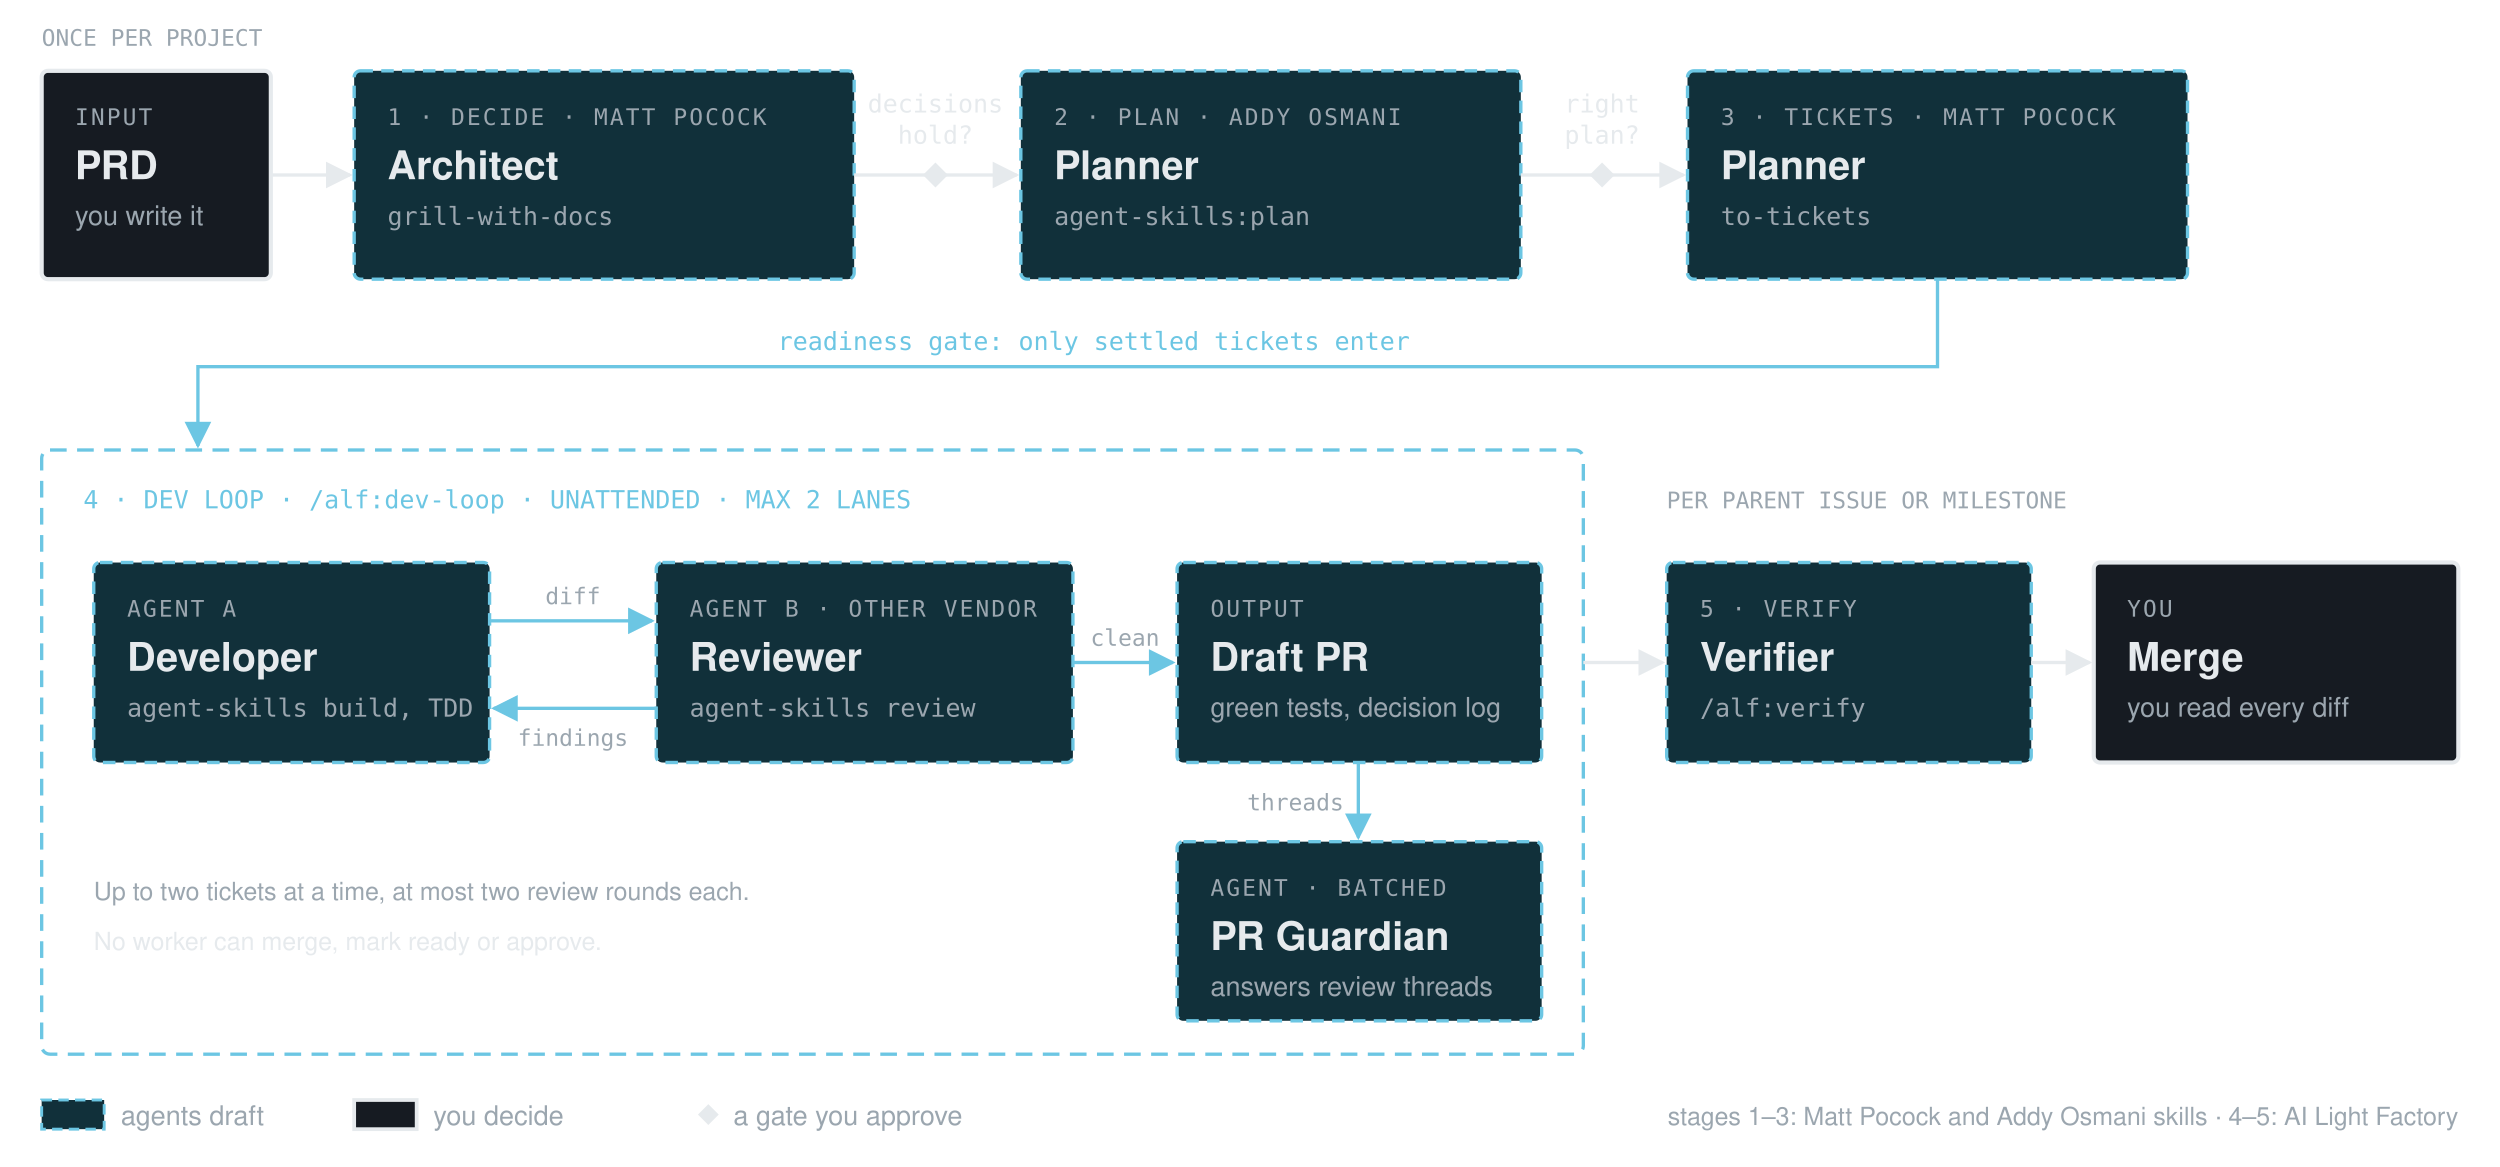
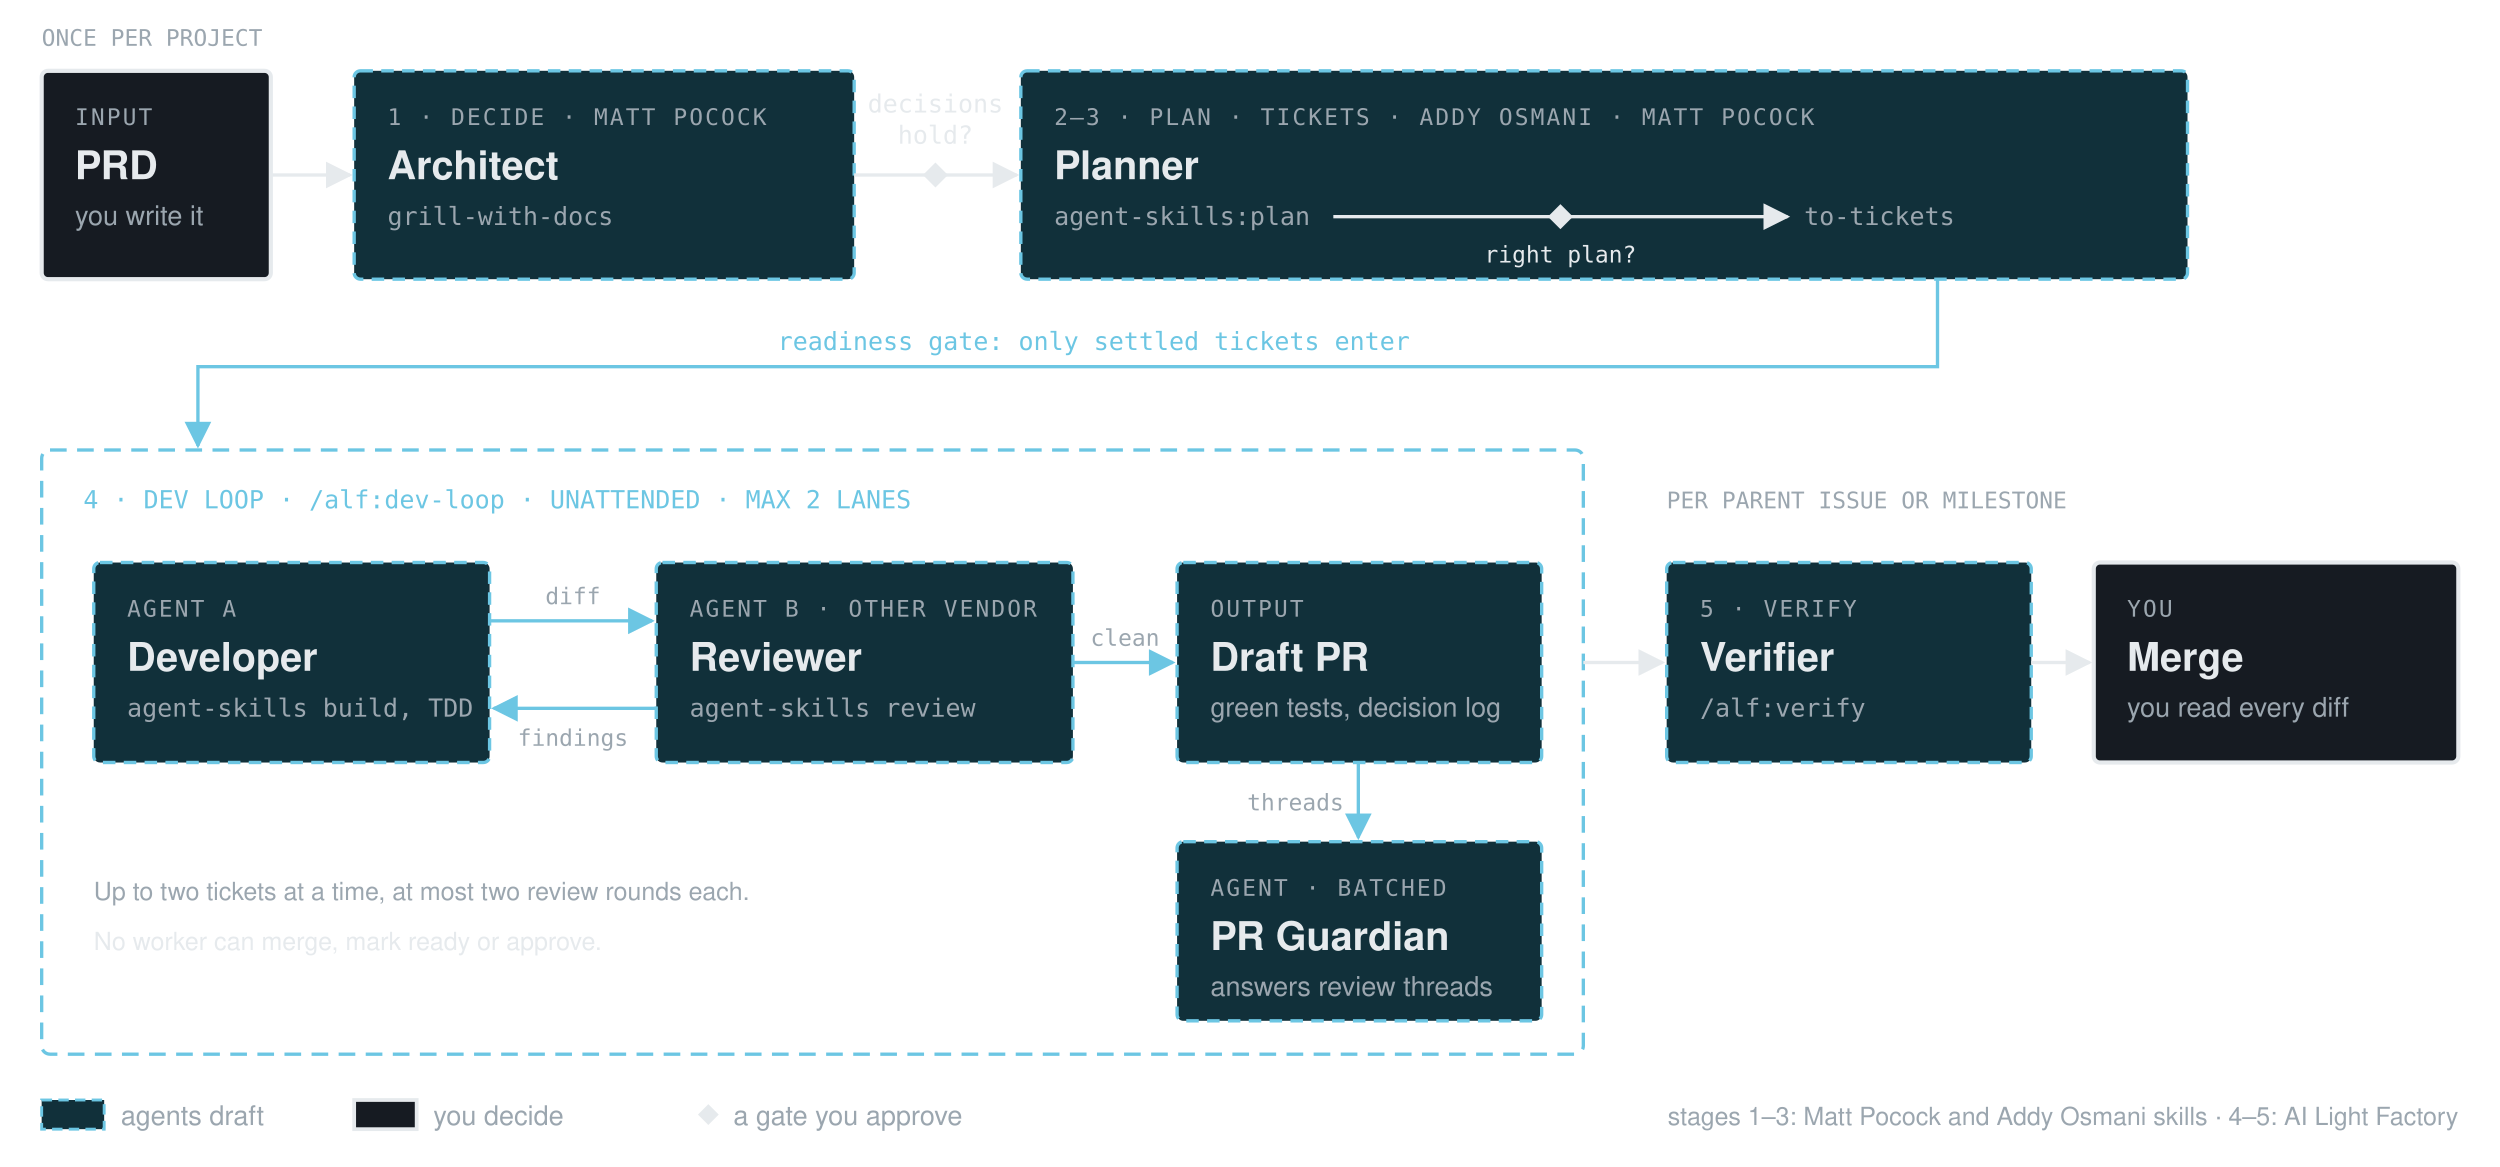
<svg xmlns="http://www.w3.org/2000/svg" width="1200" height="560" viewBox="0 0 1200 560" role="img" aria-label="AI Light Factory: you write a PRD; the Architect (grill-with-docs) settles decisions; the Planner writes the plan (agent-skills plan) and opens tickets with blocking edges (to-tickets); the dev loop runs a Developer, a Reviewer from another vendor and a PR Guardian to a draft PR; the Verifier (/alf:verify) checks every flag state; you merge.">
  <defs>
    <marker id="ah-ink" viewBox="0 0 10 10" refX="9" refY="5" markerWidth="8" markerHeight="8" orient="auto-start-reverse">
      <path d="M0 0 L10 5 L0 10 z" fill="#E6EAED" />
    </marker>
    <marker id="ah-blue" viewBox="0 0 10 10" refX="9" refY="5" markerWidth="8" markerHeight="8" orient="auto-start-reverse">
      <path d="M0 0 L10 5 L0 10 z" fill="#6CC6E3" />
    </marker>
  </defs>
  <text x="20" y="22" text-anchor="start" font-family="ui-monospace, SFMono-Regular, Menlo, Consolas, monospace" font-size="11" fill="#9BA6AF">ONCE PER PROJECT</text>
  <rect x="20" y="34" width="110" height="100" rx="3" fill="#161B22" stroke="#E6EAED" stroke-width="2" />
  <text x="36" y="60" font-family="ui-monospace, SFMono-Regular, Menlo, Consolas, monospace" font-size="11" letter-spacing="1" fill="#9BA6AF">INPUT</text>
  <text x="36" y="86" font-family="-apple-system, BlinkMacSystemFont, 'Segoe UI', Helvetica, Arial, sans-serif" font-size="19" font-weight="700" fill="#E6EAED">PRD</text>
  <text x="36" y="108" font-family="-apple-system, BlinkMacSystemFont, 'Segoe UI', Helvetica, Arial, sans-serif" font-size="13" fill="#9BA6AF">you write it</text>
  <line x1="130" y1="84" x2="168" y2="84" stroke="#E6EAED" stroke-width="1.6" marker-end="url(#ah-ink)" />
  <rect x="170" y="34" width="240" height="100" rx="3" fill="#11303A" stroke="#6CC6E3" stroke-width="1.6" stroke-dasharray="6 4" />
  <text x="186" y="60" font-family="ui-monospace, SFMono-Regular, Menlo, Consolas, monospace" font-size="11" letter-spacing="1" fill="#9BA6AF">1 · DECIDE · MATT POCOCK</text>
  <text x="186" y="86" font-family="-apple-system, BlinkMacSystemFont, 'Segoe UI', Helvetica, Arial, sans-serif" font-size="19" font-weight="700" fill="#E6EAED">Architect</text>
  <text x="186" y="108" font-family="ui-monospace, SFMono-Regular, Menlo, Consolas, monospace" font-size="12" fill="#9BA6AF">grill-with-docs</text>
  <line x1="410" y1="84" x2="488" y2="84" stroke="#E6EAED" stroke-width="1.6" marker-end="url(#ah-ink)" />
  <path d="M443.0 84 l6 -6 l6 6 l-6 6 z" fill="#E6EAED" />
  <text x="449.0" y="54" text-anchor="middle" font-family="ui-monospace, SFMono-Regular, Menlo, Consolas, monospace" font-size="12" fill="#E6EAED">decisions</text>
  <text x="449.0" y="69" text-anchor="middle" font-family="ui-monospace, SFMono-Regular, Menlo, Consolas, monospace" font-size="12" fill="#E6EAED">hold?</text>
-   <rect x="490" y="34" width="240" height="100" rx="3" fill="#11303A" stroke="#6CC6E3" stroke-width="1.6" stroke-dasharray="6 4" />
-   <text x="506" y="60" font-family="ui-monospace, SFMono-Regular, Menlo, Consolas, monospace" font-size="11" letter-spacing="1" fill="#9BA6AF">2 · PLAN · ADDY OSMANI</text>
+   <rect x="490" y="34" width="560" height="100" rx="3" fill="#11303A" stroke="#6CC6E3" stroke-width="1.6" stroke-dasharray="6 4" />
+   <text x="506" y="60" font-family="ui-monospace, SFMono-Regular, Menlo, Consolas, monospace" font-size="11" letter-spacing="1" fill="#9BA6AF">2–3 · PLAN · TICKETS · ADDY OSMANI · MATT POCOCK</text>
  <text x="506" y="86" font-family="-apple-system, BlinkMacSystemFont, 'Segoe UI', Helvetica, Arial, sans-serif" font-size="19" font-weight="700" fill="#E6EAED">Planner</text>
  <text x="506" y="108" font-family="ui-monospace, SFMono-Regular, Menlo, Consolas, monospace" font-size="12" fill="#9BA6AF">agent-skills:plan</text>
-   <line x1="730" y1="84" x2="808" y2="84" stroke="#E6EAED" stroke-width="1.6" marker-end="url(#ah-ink)" />
-   <path d="M763.0 84 l6 -6 l6 6 l-6 6 z" fill="#E6EAED" />
-   <text x="769.0" y="54" text-anchor="middle" font-family="ui-monospace, SFMono-Regular, Menlo, Consolas, monospace" font-size="12" fill="#E6EAED">right</text>
-   <text x="769.0" y="69" text-anchor="middle" font-family="ui-monospace, SFMono-Regular, Menlo, Consolas, monospace" font-size="12" fill="#E6EAED">plan?</text>
-   <rect x="810" y="34" width="240" height="100" rx="3" fill="#11303A" stroke="#6CC6E3" stroke-width="1.6" stroke-dasharray="6 4" />
-   <text x="826" y="60" font-family="ui-monospace, SFMono-Regular, Menlo, Consolas, monospace" font-size="11" letter-spacing="1" fill="#9BA6AF">3 · TICKETS · MATT POCOCK</text>
-   <text x="826" y="86" font-family="-apple-system, BlinkMacSystemFont, 'Segoe UI', Helvetica, Arial, sans-serif" font-size="19" font-weight="700" fill="#E6EAED">Planner</text>
-   <text x="826" y="108" font-family="ui-monospace, SFMono-Regular, Menlo, Consolas, monospace" font-size="12" fill="#9BA6AF">to-tickets</text>
+   <line x1="640" y1="104" x2="858" y2="104" stroke="#E6EAED" stroke-width="1.6" marker-end="url(#ah-ink)" />
+   <path d="M743.0 104 l6 -6 l6 6 l-6 6 z" fill="#E6EAED" />
+   <text x="749.0" y="126" text-anchor="middle" font-family="ui-monospace, SFMono-Regular, Menlo, Consolas, monospace" font-size="11" fill="#E6EAED">right plan?</text>
+   <text x="866" y="108" font-family="ui-monospace, SFMono-Regular, Menlo, Consolas, monospace" font-size="12" fill="#9BA6AF">to-tickets</text>
  <path d="M930 134 V176 H95 V214" fill="none" stroke="#6CC6E3" stroke-width="1.6" marker-end="url(#ah-blue)" />
  <text x="525" y="168" text-anchor="middle" font-family="ui-monospace, SFMono-Regular, Menlo, Consolas, monospace" font-size="12" fill="#6CC6E3">readiness gate: only settled tickets enter</text>
  <rect x="20" y="216" width="740" height="290" rx="4" fill="none" stroke="#6CC6E3" stroke-width="1.6" stroke-dasharray="8 5" />
  <text x="40" y="244" text-anchor="start" font-family="ui-monospace, SFMono-Regular, Menlo, Consolas, monospace" font-size="12" fill="#6CC6E3">4 · DEV LOOP · /alf:dev-loop · UNATTENDED · MAX 2 LANES</text>
  <rect x="45" y="270" width="190" height="96" rx="3" fill="#11303A" stroke="#6CC6E3" stroke-width="1.6" stroke-dasharray="6 4" />
  <text x="61" y="296" font-family="ui-monospace, SFMono-Regular, Menlo, Consolas, monospace" font-size="11" letter-spacing="1" fill="#9BA6AF">AGENT A</text>
  <text x="61" y="322" font-family="-apple-system, BlinkMacSystemFont, 'Segoe UI', Helvetica, Arial, sans-serif" font-size="19" font-weight="700" fill="#E6EAED">Developer</text>
  <text x="61" y="344" font-family="ui-monospace, SFMono-Regular, Menlo, Consolas, monospace" font-size="12" fill="#9BA6AF">agent-skills build, TDD</text>
  <rect x="315" y="270" width="200" height="96" rx="3" fill="#11303A" stroke="#6CC6E3" stroke-width="1.6" stroke-dasharray="6 4" />
  <text x="331" y="296" font-family="ui-monospace, SFMono-Regular, Menlo, Consolas, monospace" font-size="11" letter-spacing="1" fill="#9BA6AF">AGENT B · OTHER VENDOR</text>
  <text x="331" y="322" font-family="-apple-system, BlinkMacSystemFont, 'Segoe UI', Helvetica, Arial, sans-serif" font-size="19" font-weight="700" fill="#E6EAED">Reviewer</text>
  <text x="331" y="344" font-family="ui-monospace, SFMono-Regular, Menlo, Consolas, monospace" font-size="12" fill="#9BA6AF">agent-skills review</text>
  <line x1="235" y1="298" x2="313" y2="298" stroke="#6CC6E3" stroke-width="1.6" marker-end="url(#ah-blue)" />
  <text x="275" y="290" text-anchor="middle" font-family="ui-monospace, SFMono-Regular, Menlo, Consolas, monospace" font-size="11" fill="#9BA6AF">diff</text>
  <line x1="315" y1="340" x2="237" y2="340" stroke="#6CC6E3" stroke-width="1.6" marker-end="url(#ah-blue)" />
  <text x="275" y="358" text-anchor="middle" font-family="ui-monospace, SFMono-Regular, Menlo, Consolas, monospace" font-size="11" fill="#9BA6AF">findings</text>
  <rect x="565" y="270" width="175" height="96" rx="3" fill="#11303A" stroke="#6CC6E3" stroke-width="1.6" stroke-dasharray="6 4" />
  <text x="581" y="296" font-family="ui-monospace, SFMono-Regular, Menlo, Consolas, monospace" font-size="11" letter-spacing="1" fill="#9BA6AF">OUTPUT</text>
  <text x="581" y="322" font-family="-apple-system, BlinkMacSystemFont, 'Segoe UI', Helvetica, Arial, sans-serif" font-size="19" font-weight="700" fill="#E6EAED">Draft PR</text>
  <text x="581" y="344" font-family="-apple-system, BlinkMacSystemFont, 'Segoe UI', Helvetica, Arial, sans-serif" font-size="13" fill="#9BA6AF">green tests, decision log</text>
  <line x1="515" y1="318" x2="563" y2="318" stroke="#6CC6E3" stroke-width="1.6" marker-end="url(#ah-blue)" />
  <text x="540" y="310" text-anchor="middle" font-family="ui-monospace, SFMono-Regular, Menlo, Consolas, monospace" font-size="11" fill="#9BA6AF">clean</text>
  <rect x="565" y="404" width="175" height="86" rx="3" fill="#11303A" stroke="#6CC6E3" stroke-width="1.6" stroke-dasharray="6 4" />
  <text x="581" y="430" font-family="ui-monospace, SFMono-Regular, Menlo, Consolas, monospace" font-size="11" letter-spacing="1" fill="#9BA6AF">AGENT · BATCHED</text>
  <text x="581" y="456" font-family="-apple-system, BlinkMacSystemFont, 'Segoe UI', Helvetica, Arial, sans-serif" font-size="19" font-weight="700" fill="#E6EAED">PR Guardian</text>
  <text x="581" y="478" font-family="-apple-system, BlinkMacSystemFont, 'Segoe UI', Helvetica, Arial, sans-serif" font-size="13" fill="#9BA6AF">answers review threads</text>
  <line x1="652" y1="366" x2="652" y2="402" stroke="#6CC6E3" stroke-width="1.6" marker-end="url(#ah-blue)" />
  <text x="645" y="389" text-anchor="end" font-family="ui-monospace, SFMono-Regular, Menlo, Consolas, monospace" font-size="11" fill="#9BA6AF">threads</text>
  <text x="45" y="432" text-anchor="start" font-family="-apple-system, BlinkMacSystemFont, 'Segoe UI', Helvetica, Arial, sans-serif" font-size="12" fill="#9BA6AF">Up to two tickets at a time, at most two review rounds each.</text>
  <text x="45" y="456" text-anchor="start" font-family="-apple-system, BlinkMacSystemFont, 'Segoe UI', Helvetica, Arial, sans-serif" font-size="12" fill="#E6EAED">No worker can merge, mark ready or approve.</text>
  <text x="800" y="244" text-anchor="start" font-family="ui-monospace, SFMono-Regular, Menlo, Consolas, monospace" font-size="11" fill="#9BA6AF">PER PARENT ISSUE OR MILESTONE</text>
  <line x1="760" y1="318" x2="798" y2="318" stroke="#E6EAED" stroke-width="1.6" marker-end="url(#ah-ink)" />
  <rect x="800" y="270" width="175" height="96" rx="3" fill="#11303A" stroke="#6CC6E3" stroke-width="1.6" stroke-dasharray="6 4" />
  <text x="816" y="296" font-family="ui-monospace, SFMono-Regular, Menlo, Consolas, monospace" font-size="11" letter-spacing="1" fill="#9BA6AF">5 · VERIFY</text>
  <text x="816" y="322" font-family="-apple-system, BlinkMacSystemFont, 'Segoe UI', Helvetica, Arial, sans-serif" font-size="19" font-weight="700" fill="#E6EAED">Verifier</text>
  <text x="816" y="344" font-family="ui-monospace, SFMono-Regular, Menlo, Consolas, monospace" font-size="12" fill="#9BA6AF">/alf:verify</text>
  <line x1="975" y1="318" x2="1003" y2="318" stroke="#E6EAED" stroke-width="1.6" marker-end="url(#ah-ink)" />
  <rect x="1005" y="270" width="175" height="96" rx="3" fill="#161B22" stroke="#E6EAED" stroke-width="2" />
  <text x="1021" y="296" font-family="ui-monospace, SFMono-Regular, Menlo, Consolas, monospace" font-size="11" letter-spacing="1" fill="#9BA6AF">YOU</text>
  <text x="1021" y="322" font-family="-apple-system, BlinkMacSystemFont, 'Segoe UI', Helvetica, Arial, sans-serif" font-size="19" font-weight="700" fill="#E6EAED">Merge</text>
  <text x="1021" y="344" font-family="-apple-system, BlinkMacSystemFont, 'Segoe UI', Helvetica, Arial, sans-serif" font-size="13" fill="#9BA6AF">you read every diff</text>
  <rect x="20" y="528" width="30" height="14" fill="#11303A" stroke="#6CC6E3" stroke-width="1.4" stroke-dasharray="5 3" />
  <text x="58" y="540" text-anchor="start" font-family="-apple-system, BlinkMacSystemFont, 'Segoe UI', Helvetica, Arial, sans-serif" font-size="13" fill="#9BA6AF">agents draft</text>
  <rect x="170" y="528" width="30" height="14" fill="#161B22" stroke="#E6EAED" stroke-width="1.8" />
  <text x="208" y="540" text-anchor="start" font-family="-apple-system, BlinkMacSystemFont, 'Segoe UI', Helvetica, Arial, sans-serif" font-size="13" fill="#9BA6AF">you decide</text>
  <path d="M335 535 l5 -5 l5 5 l-5 5 z" fill="#E6EAED" />
  <text x="352" y="540" text-anchor="start" font-family="-apple-system, BlinkMacSystemFont, 'Segoe UI', Helvetica, Arial, sans-serif" font-size="13" fill="#9BA6AF">a gate you approve</text>
  <text x="1180" y="540" text-anchor="end" font-family="-apple-system, BlinkMacSystemFont, 'Segoe UI', Helvetica, Arial, sans-serif" font-size="12" fill="#9BA6AF">stages 1–3: Matt Pocock and Addy Osmani skills · 4–5: AI Light Factory</text>
</svg>
